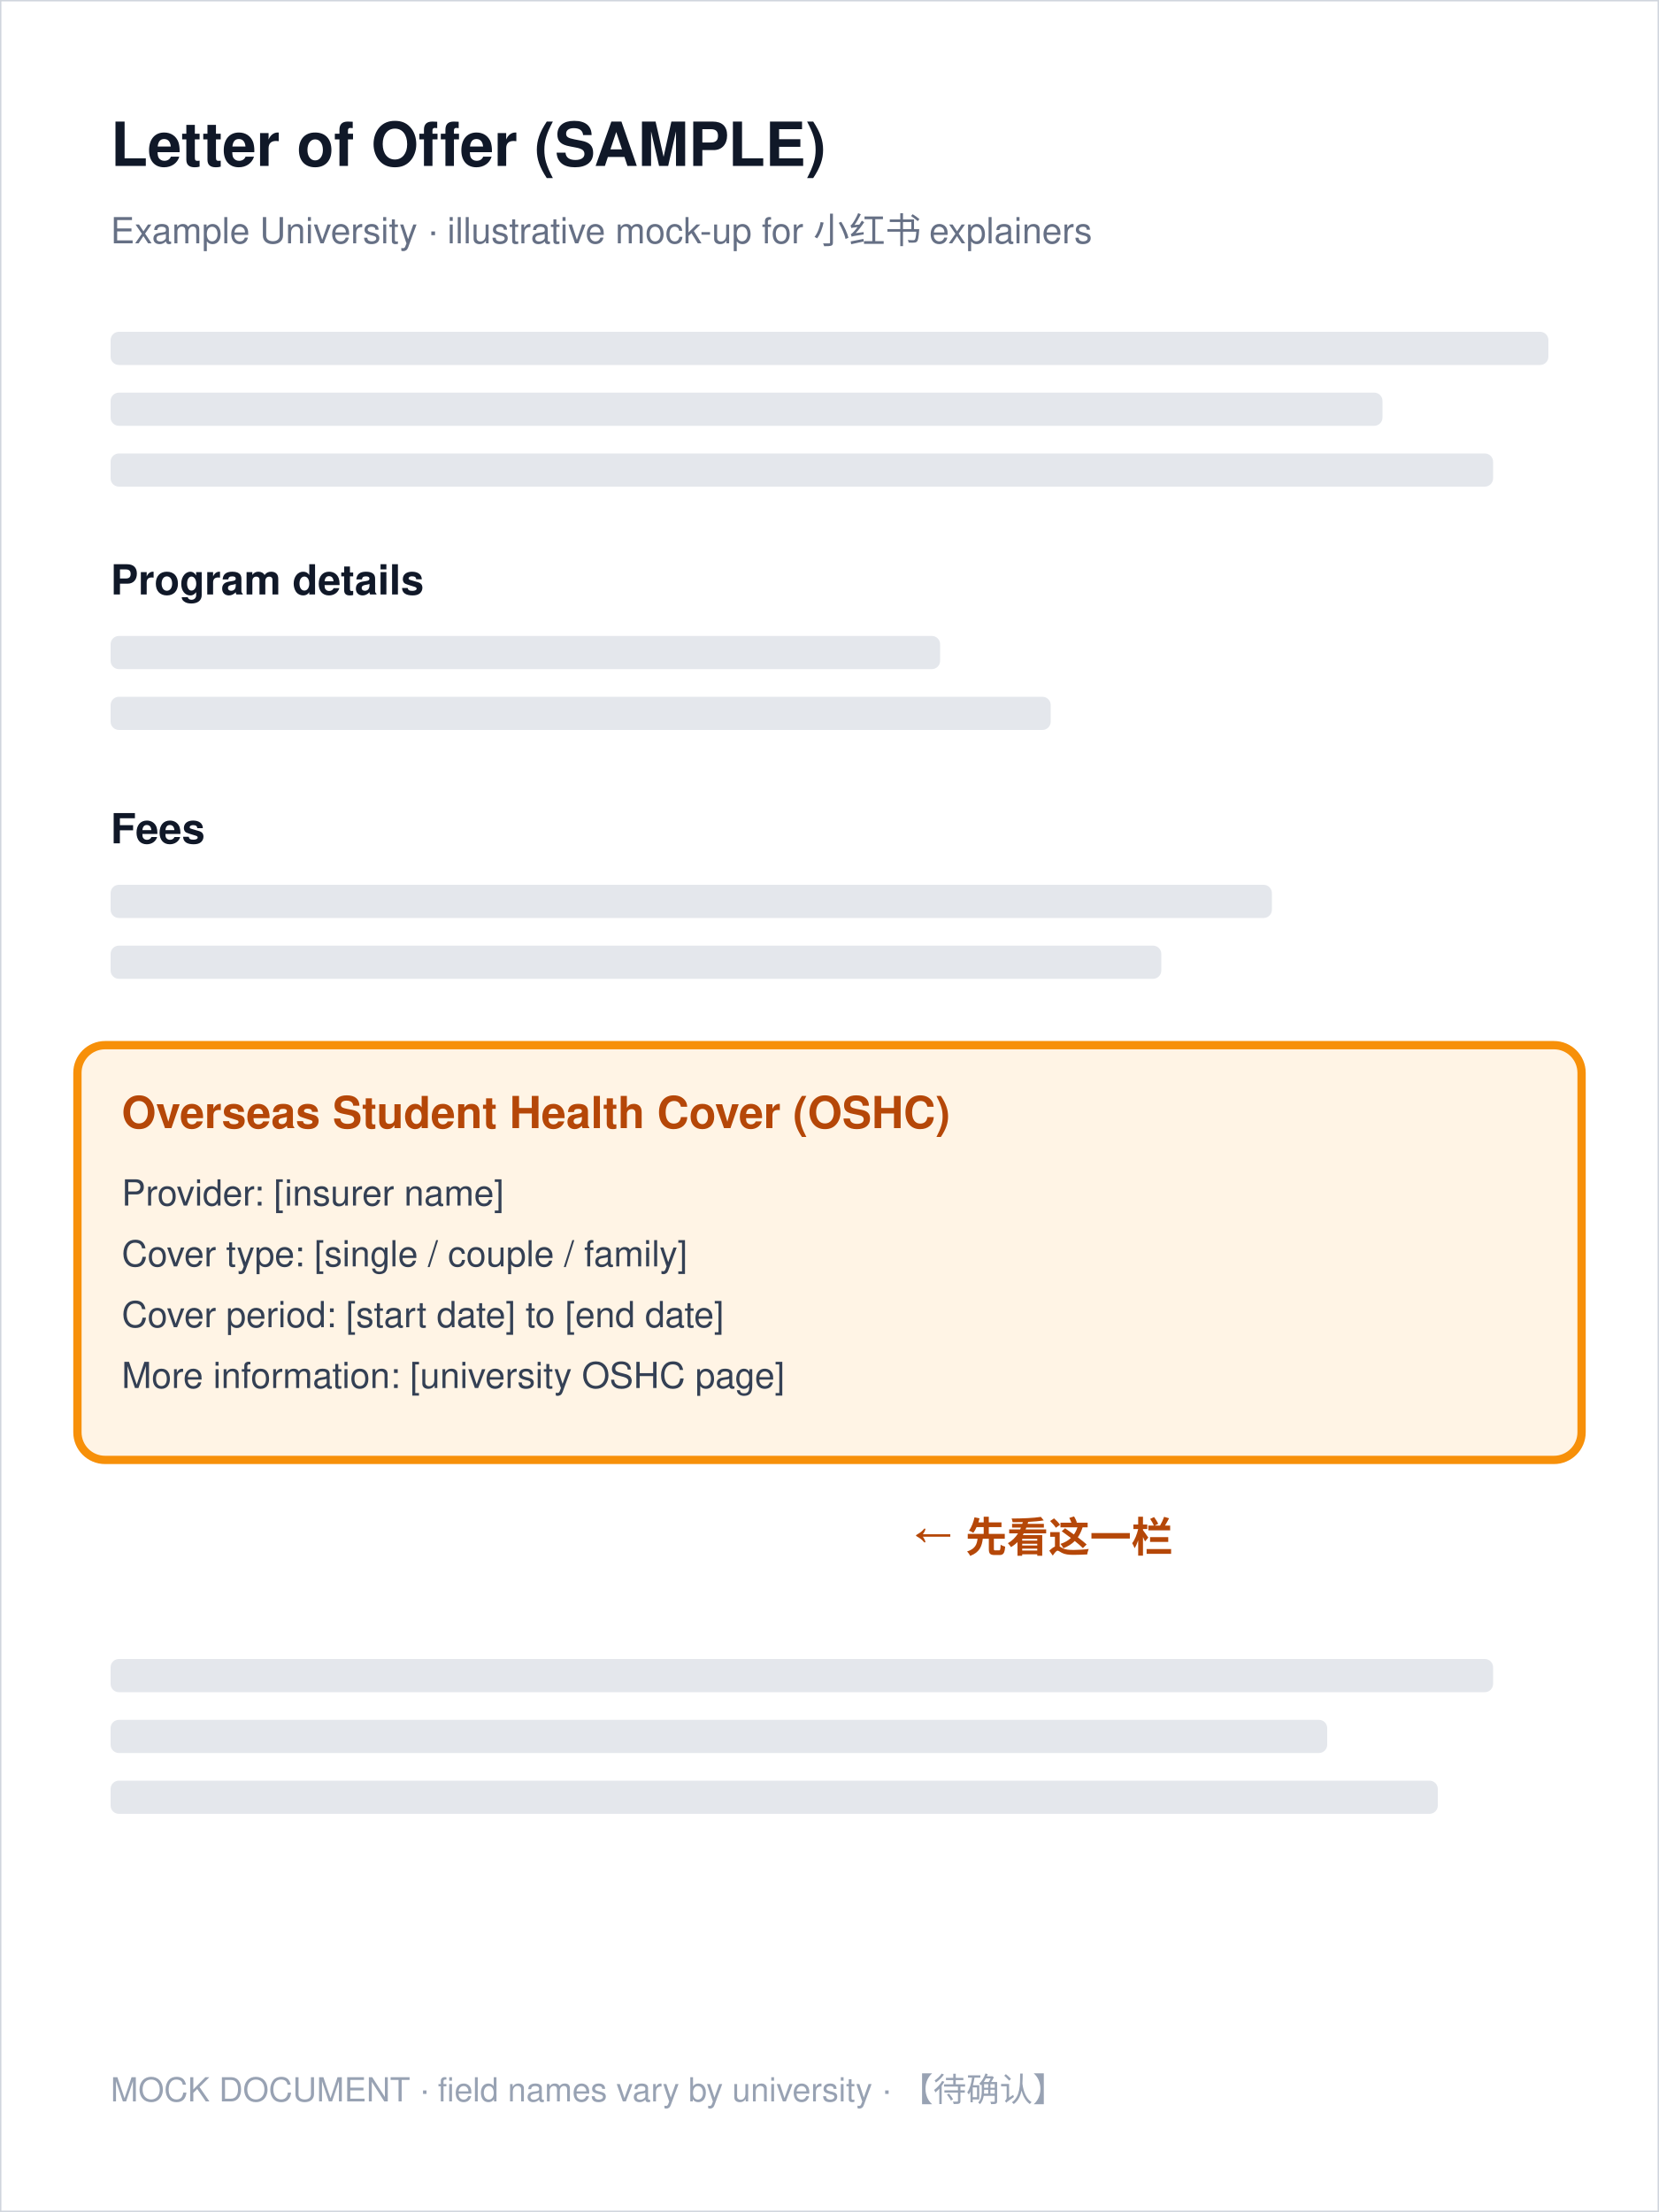
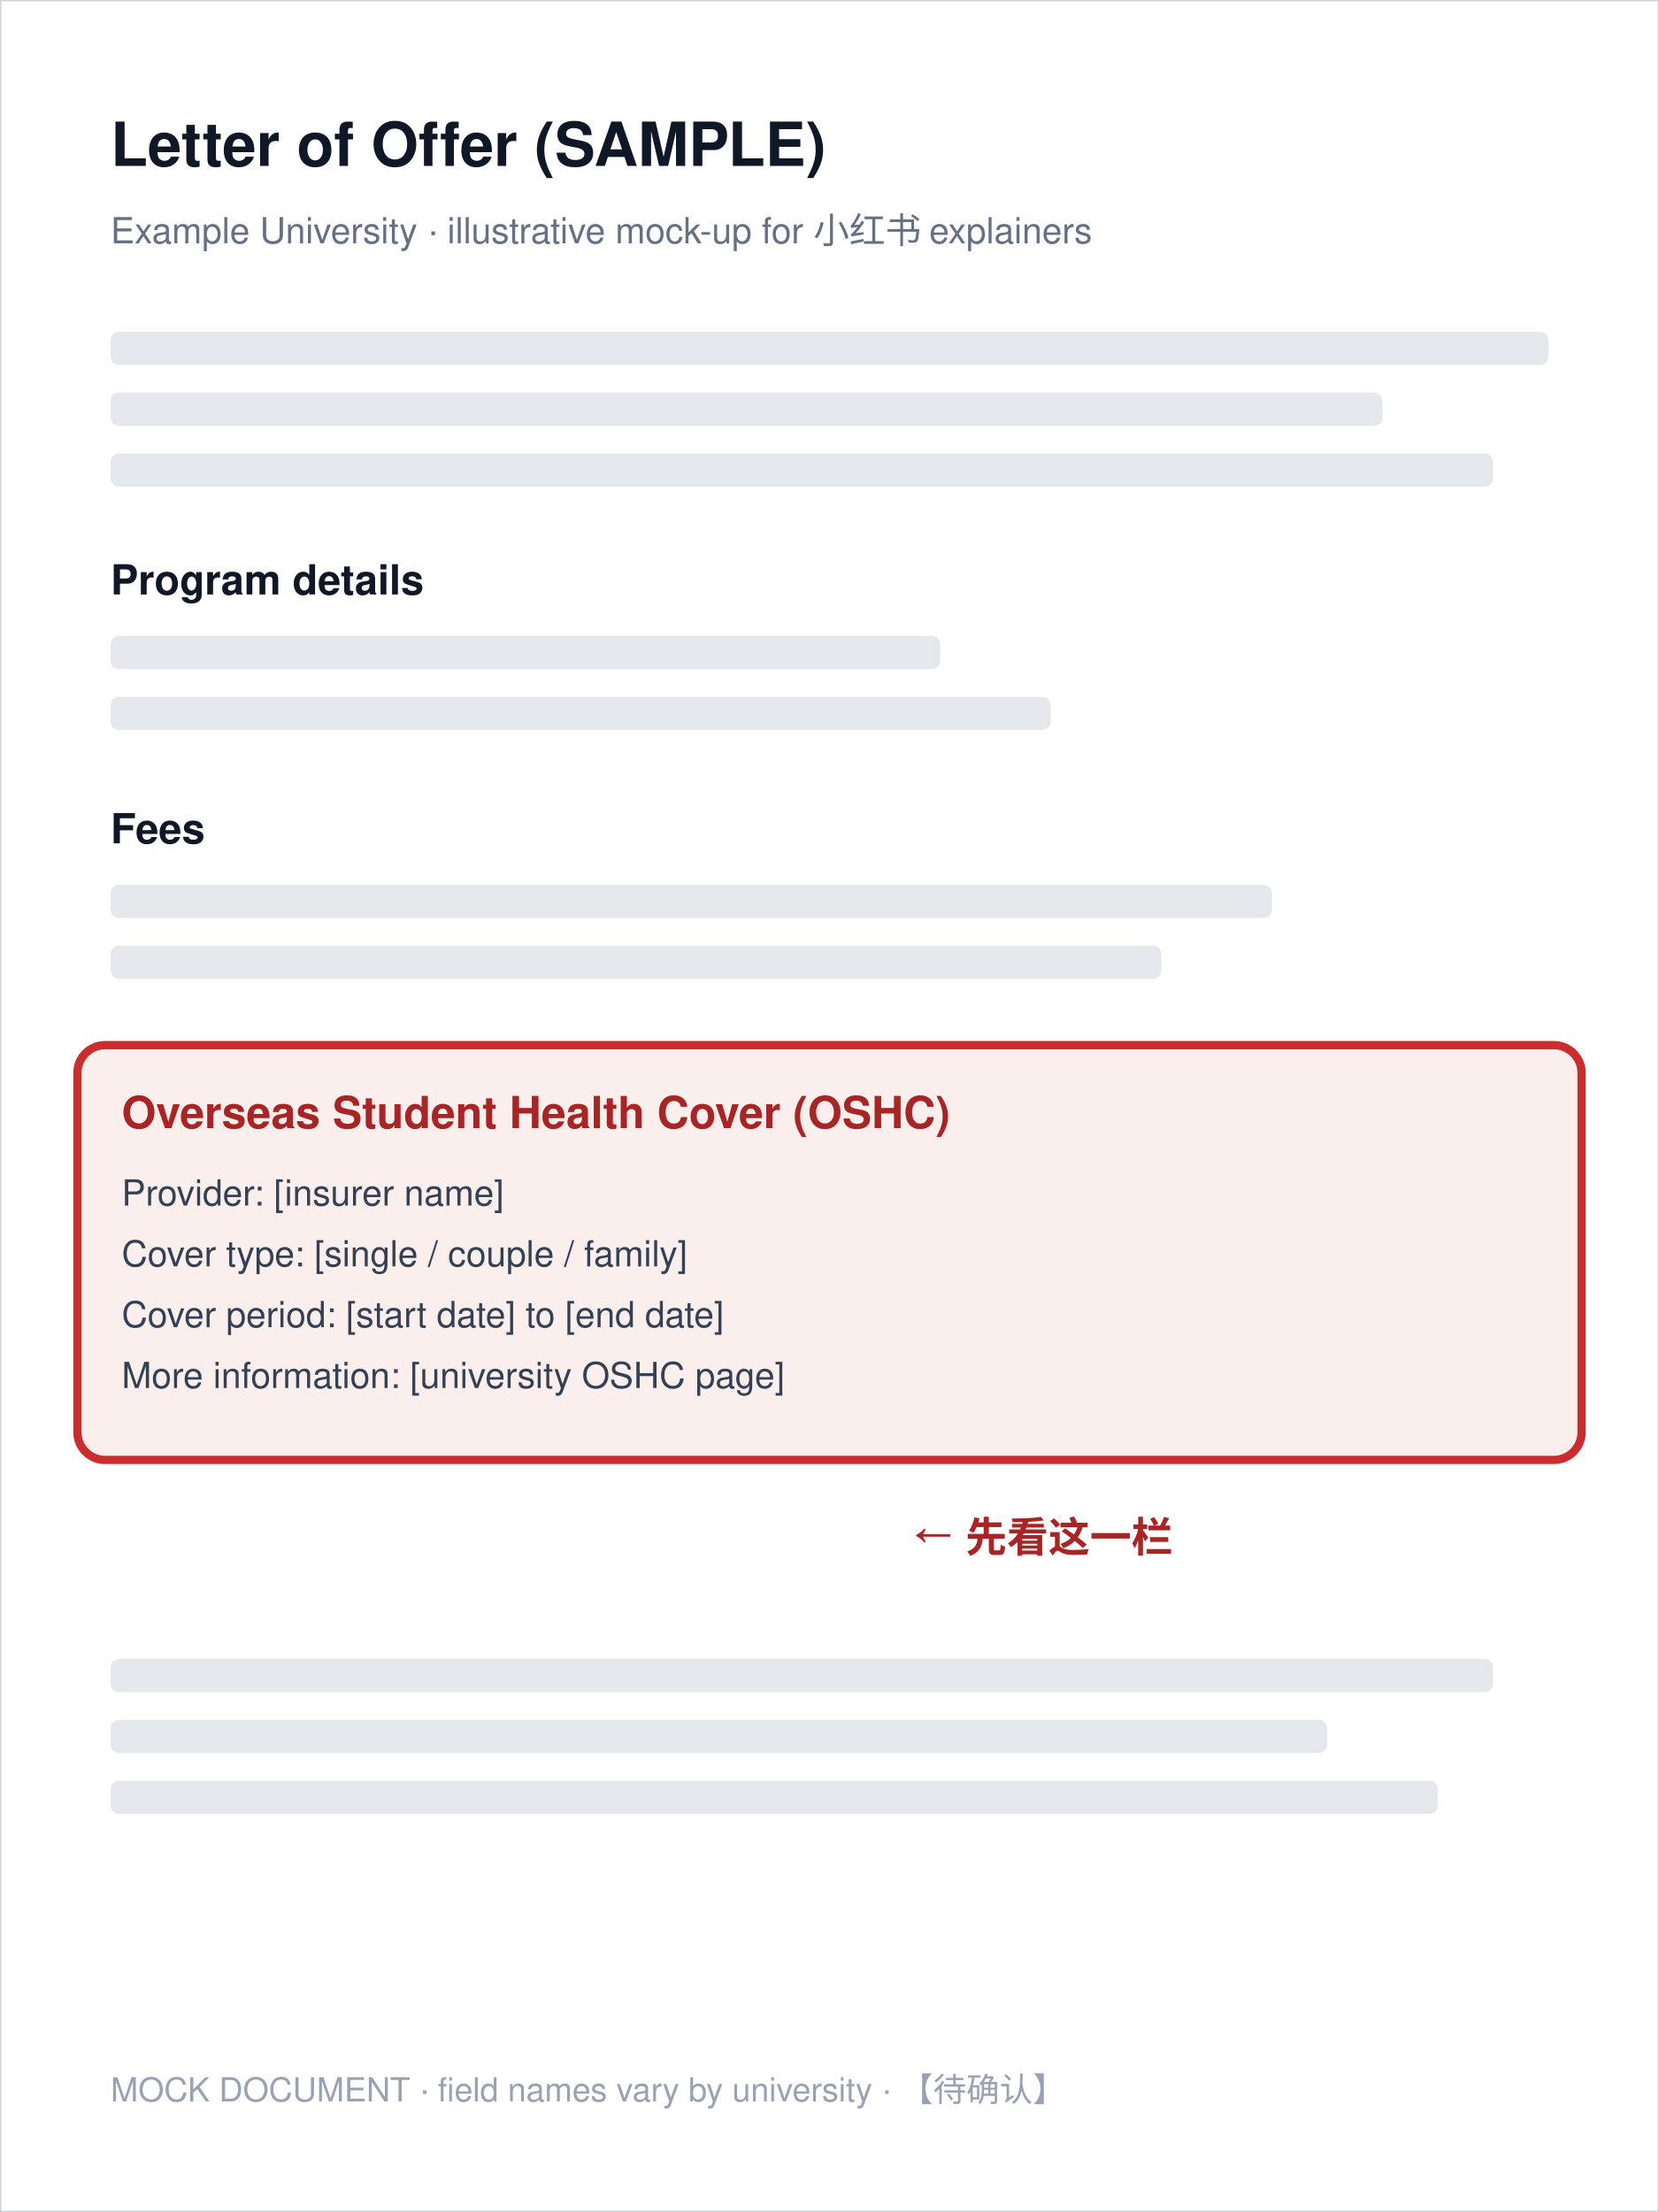
<svg xmlns="http://www.w3.org/2000/svg" viewBox="0 0 600 800" font-family="Helvetica, Arial, 'PingFang SC', sans-serif" role="img" aria-label="Mock offer letter with the OSHC section highlighted">
  <rect width="600" height="800" fill="#ffffff" stroke="#d0d5dd" />
  <text x="40" y="60" font-size="22" font-weight="700" fill="#101828">Letter of Offer (SAMPLE)</text>
  <text x="40" y="88" font-size="13" fill="#667085">Example University · illustrative mock-up for 小红书 explainers</text>
  <g fill="#e4e7ec">
    <rect x="40" y="120" width="520" height="12" rx="3" />
    <rect x="40" y="142" width="460" height="12" rx="3" />
    <rect x="40" y="164" width="500" height="12" rx="3" />
  </g>
  <text x="40" y="215" font-size="15" font-weight="700" fill="#101828">Program details</text>
  <g fill="#e4e7ec">
    <rect x="40" y="230" width="300" height="12" rx="3" />
    <rect x="40" y="252" width="340" height="12" rx="3" />
  </g>
  <text x="40" y="305" font-size="15" font-weight="700" fill="#101828">Fees</text>
  <g fill="#e4e7ec">
    <rect x="40" y="320" width="420" height="12" rx="3" />
    <rect x="40" y="342" width="380" height="12" rx="3" />
  </g>
-   <rect x="28" y="378" width="544" height="150" rx="10" fill="#FFF4E5" stroke="#F79009" stroke-width="3" />
-   <text x="44" y="408" font-size="16" font-weight="700" fill="#B54708">Overseas Student Health Cover (OSHC)</text>
+   <rect x="28" y="378" width="544" height="150" rx="10" fill="#FBEFEE" stroke="#CB2D2E" stroke-width="3" />
+   <text x="44" y="408" font-size="16" font-weight="700" fill="#A82425">Overseas Student Health Cover (OSHC)</text>
  <text x="44" y="436" font-size="13" fill="#344054">Provider: [insurer name]</text>
  <text x="44" y="458" font-size="13" fill="#344054">Cover type: [single / couple / family]</text>
  <text x="44" y="480" font-size="13" fill="#344054">Cover period: [start date] to [end date]</text>
  <text x="44" y="502" font-size="13" fill="#344054">More information: [university OSHC page]</text>
-   <text x="330" y="560" font-size="15" font-weight="700" fill="#B54708">← 先看这一栏</text>
+   <text x="330" y="560" font-size="15" font-weight="700" fill="#A82425">← 先看这一栏</text>
  <g fill="#e4e7ec">
    <rect x="40" y="600" width="500" height="12" rx="3" />
    <rect x="40" y="622" width="440" height="12" rx="3" />
    <rect x="40" y="644" width="480" height="12" rx="3" />
  </g>
  <text x="40" y="760" font-size="12" fill="#98A2B3">MOCK DOCUMENT · field names vary by university · 【待确认】</text>
</svg>
